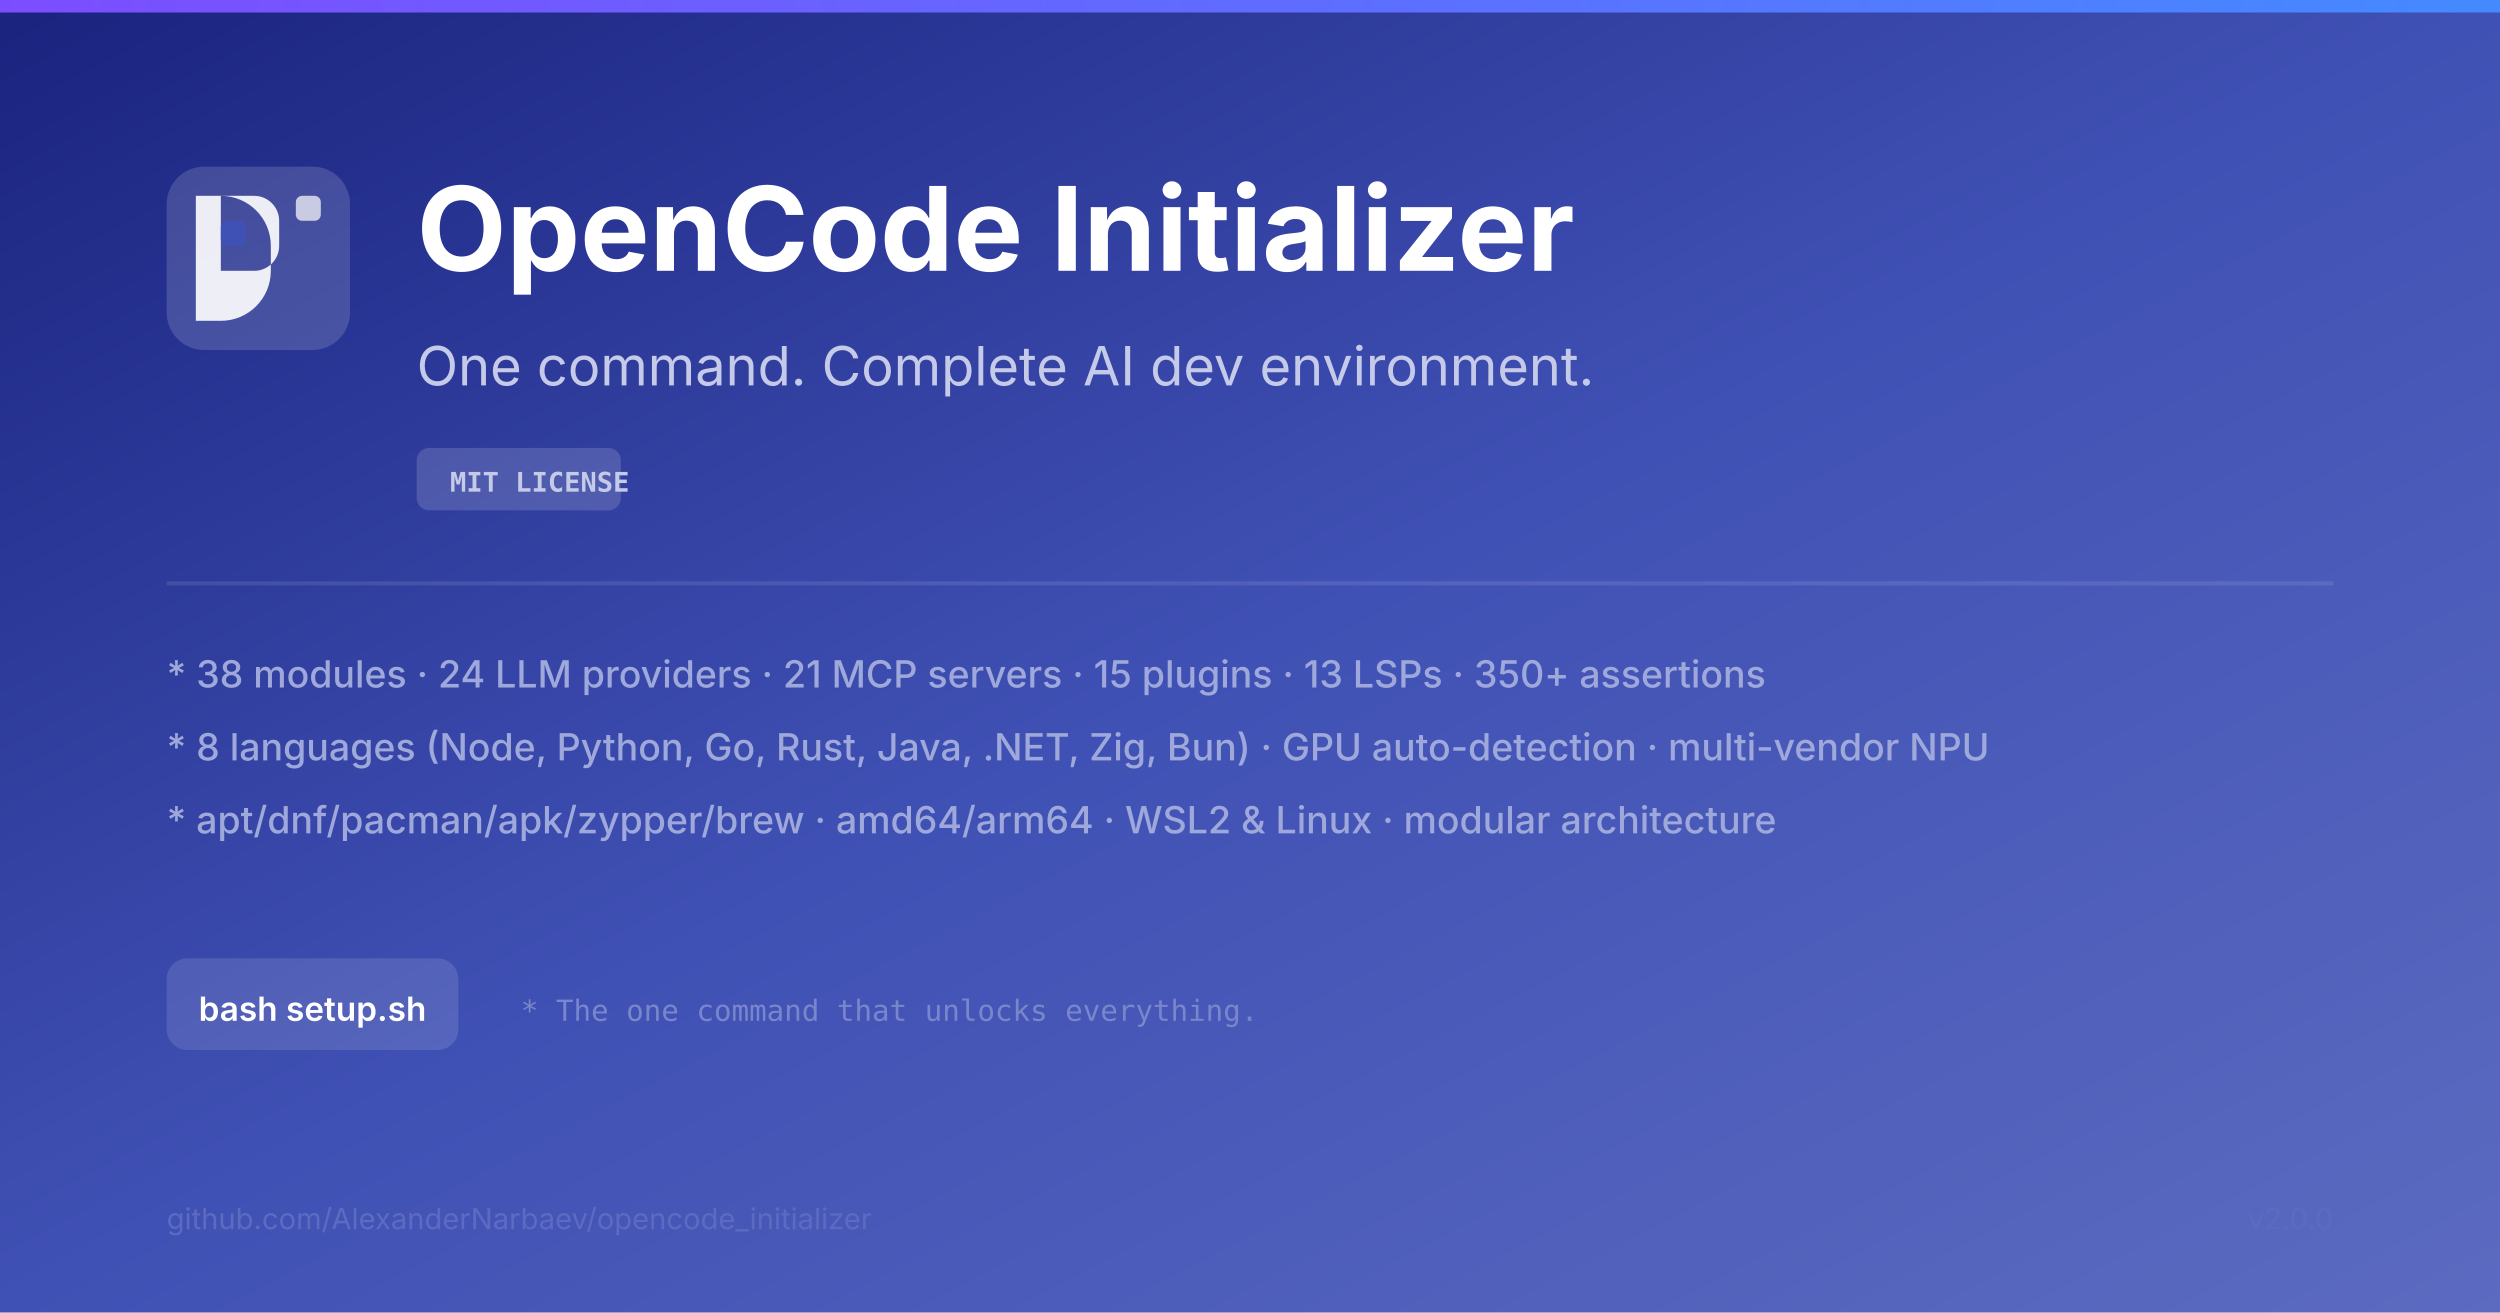
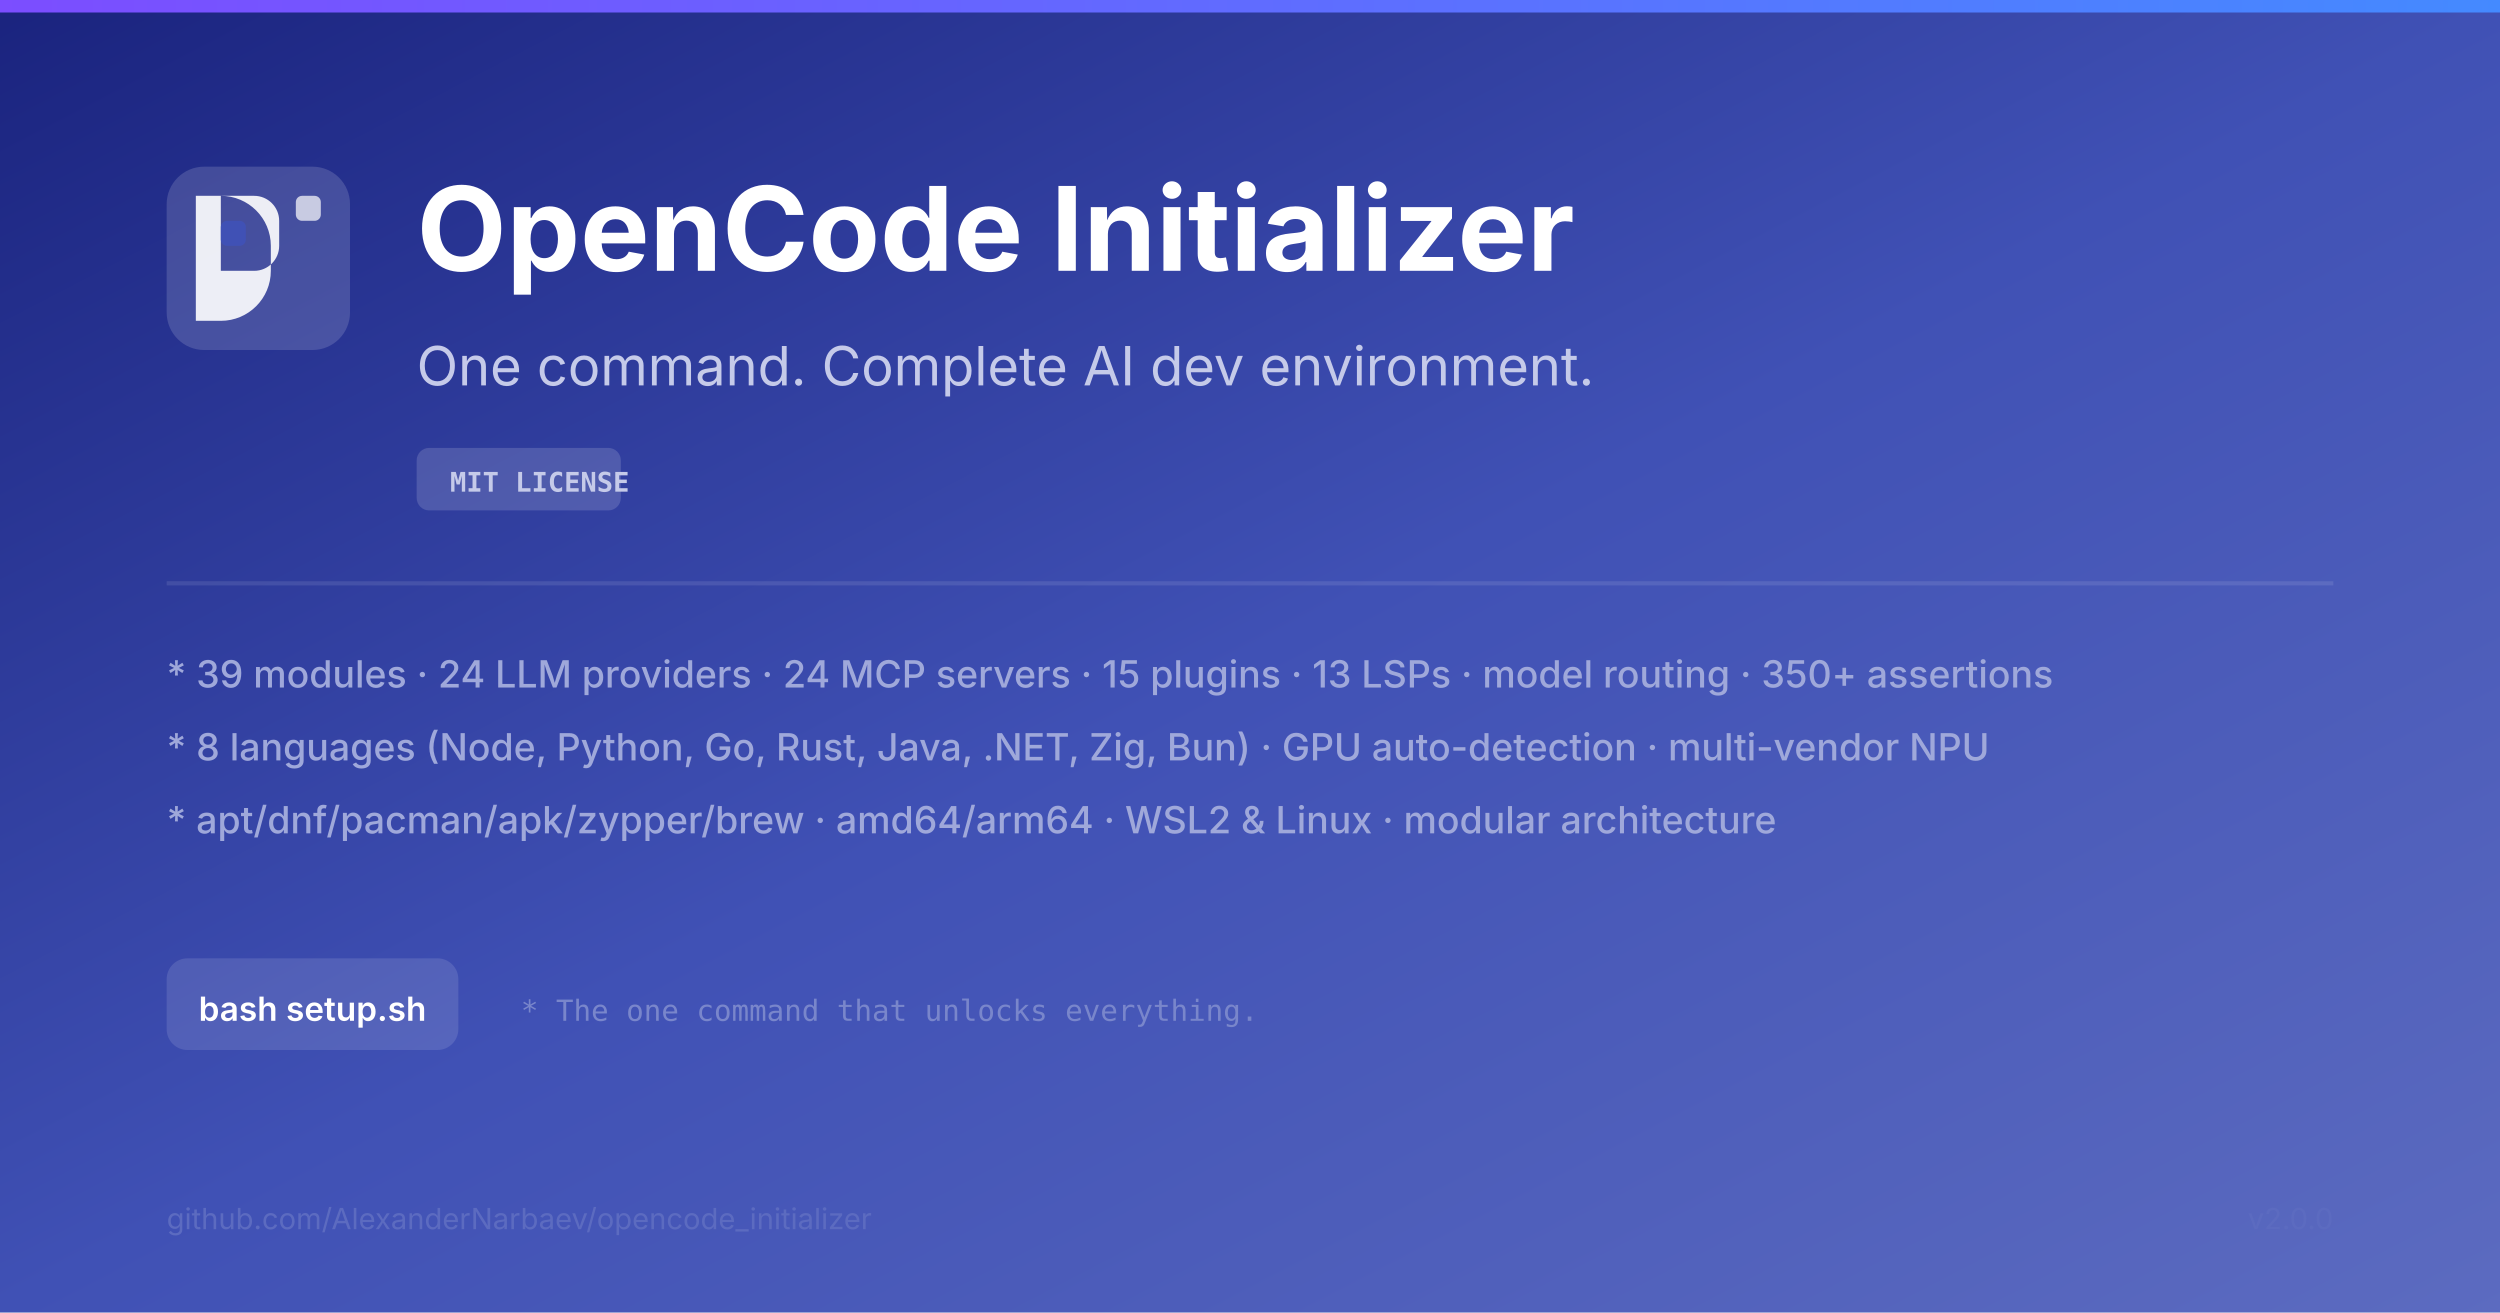
<svg xmlns="http://www.w3.org/2000/svg" viewBox="0 0 1200 630" fill="none">
  <defs>
    <linearGradient id="cardBg" x1="0" y1="0" x2="1" y2="1">
      <stop offset="0%" stop-color="#1a237e" />
      <stop offset="50%" stop-color="#4051b5" />
      <stop offset="100%" stop-color="#5c6bc0" />
    </linearGradient>
    <linearGradient id="accent" x1="0" y1="0" x2="1" y2="0">
      <stop offset="0%" stop-color="#7c4dff" />
      <stop offset="100%" stop-color="#448aff" />
    </linearGradient>
  </defs>
  <rect width="1200" height="630" fill="url(#cardBg)" />
  <rect x="0" y="0" width="1200" height="6" fill="url(#accent)" />
  <g transform="translate(80,80)">
    <rect width="88" height="88" rx="18" fill="#fff" opacity="0.15" />
    <path d="M14 62V14h12a24 24 0 0124 24v12a24 24 0 01-24 24H14zm12-12h16a12 12 0 0012-12V26a12 12 0 00-12-12H26v36z" fill="#fff" fill-opacity="0.9" />
    <rect x="26" y="26" width="12" height="12" rx="3" fill="#4051b5" />
    <rect x="62" y="14" width="12" height="12" rx="3" fill="#fff" fill-opacity="0.7" />
  </g>
  <text x="200" y="130" font-family="Inter,Segoe UI,sans-serif" font-size="56" font-weight="700" fill="#fff">OpenCode Initializer</text>
  <text x="200" y="185" font-family="Inter,Segoe UI,sans-serif" font-size="26" font-weight="400" fill="#c5cae9">One command. Complete AI dev environment.</text>
  <rect x="200" y="215" width="98" height="30" rx="6" fill="#fff" opacity="0.15" />
  <text x="216" y="236" font-family="JetBrains Mono,monospace" font-size="13" font-weight="600" fill="#c5cae9">MIT LICENSE</text>
  <line x1="80" y1="280" x2="1120" y2="280" stroke="#fff" stroke-opacity="0.1" stroke-width="2" />
-   <text x="80" y="330" font-family="Inter,Segoe UI,sans-serif" font-size="18" font-weight="500" fill="#9fa8da">* 38 modules · 24 LLM providers · 21 MCP servers · 15 plugins · 13 LSPs · 350+ assertions</text>
+   <text x="80" y="330" font-family="Inter,Segoe UI,sans-serif" font-size="18" font-weight="500" fill="#9fa8da">* 39 modules · 24 LLM providers · 24 MCP servers · 15 plugins · 13 LSPs · model routing · 350+ assertions</text>
  <text x="80" y="365" font-family="Inter,Segoe UI,sans-serif" font-size="18" font-weight="500" fill="#9fa8da">* 8 languages (Node, Python, Go, Rust, Java, .NET, Zig, Bun) · GPU auto-detection · multi-vendor NPU</text>
  <text x="80" y="400" font-family="Inter,Segoe UI,sans-serif" font-size="18" font-weight="500" fill="#9fa8da">* apt/dnf/pacman/apk/zypper/brew · amd64/arm64 · WSL2 &amp; Linux · modular architecture</text>
  <g transform="translate(80,460)">
    <rect width="140" height="44" rx="10" fill="#fff" opacity="0.12" />
    <text x="70" y="30" font-family="Inter,Segoe UI,sans-serif" font-size="16" font-weight="600" fill="#fff" text-anchor="middle">bash setup.sh</text>
  </g>
  <text x="250" y="490" font-family="JetBrains Mono,monospace" font-size="14" fill="#7986cb">* The one command that unlocks everything.</text>
  <text x="80" y="590" font-family="Inter,Segoe UI,sans-serif" font-size="14" fill="#5c6bc0">github.com/AlexanderNarbaev/opencode_initializer</text>
  <text x="1120" y="590" font-family="Inter,Segoe UI,sans-serif" font-size="14" fill="#5c6bc0" text-anchor="end">v2.0.0</text>
</svg>
